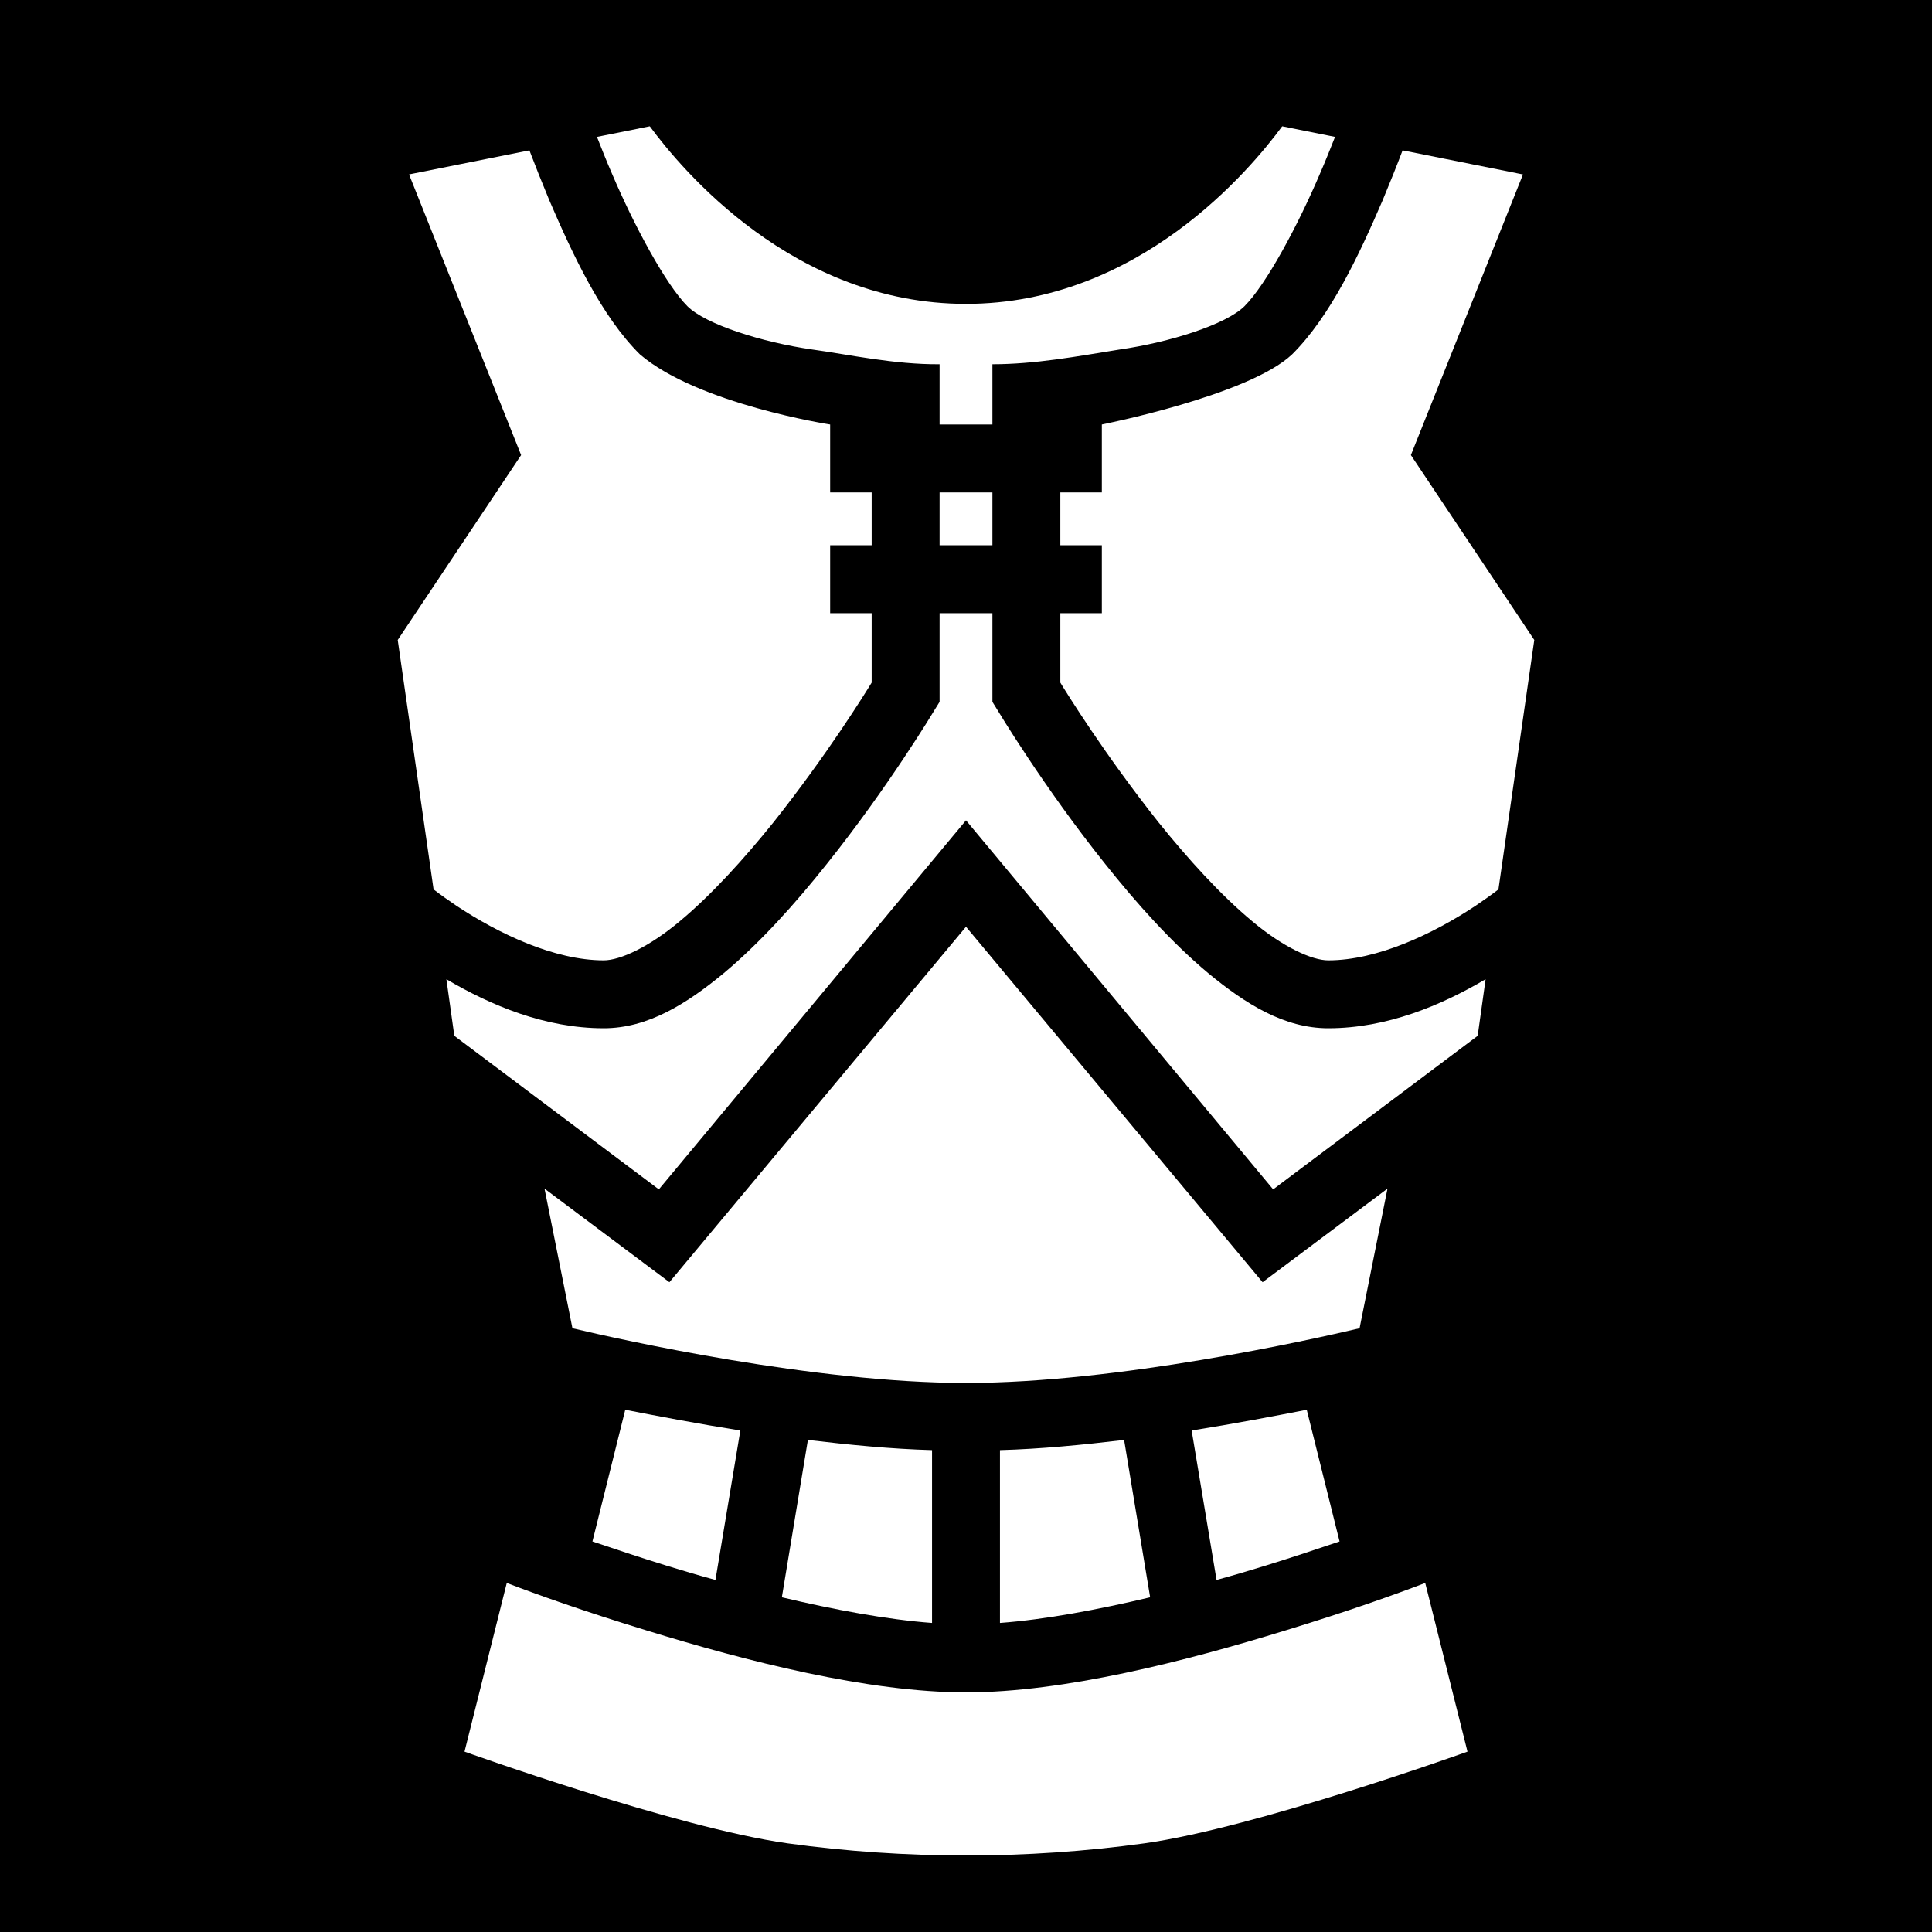
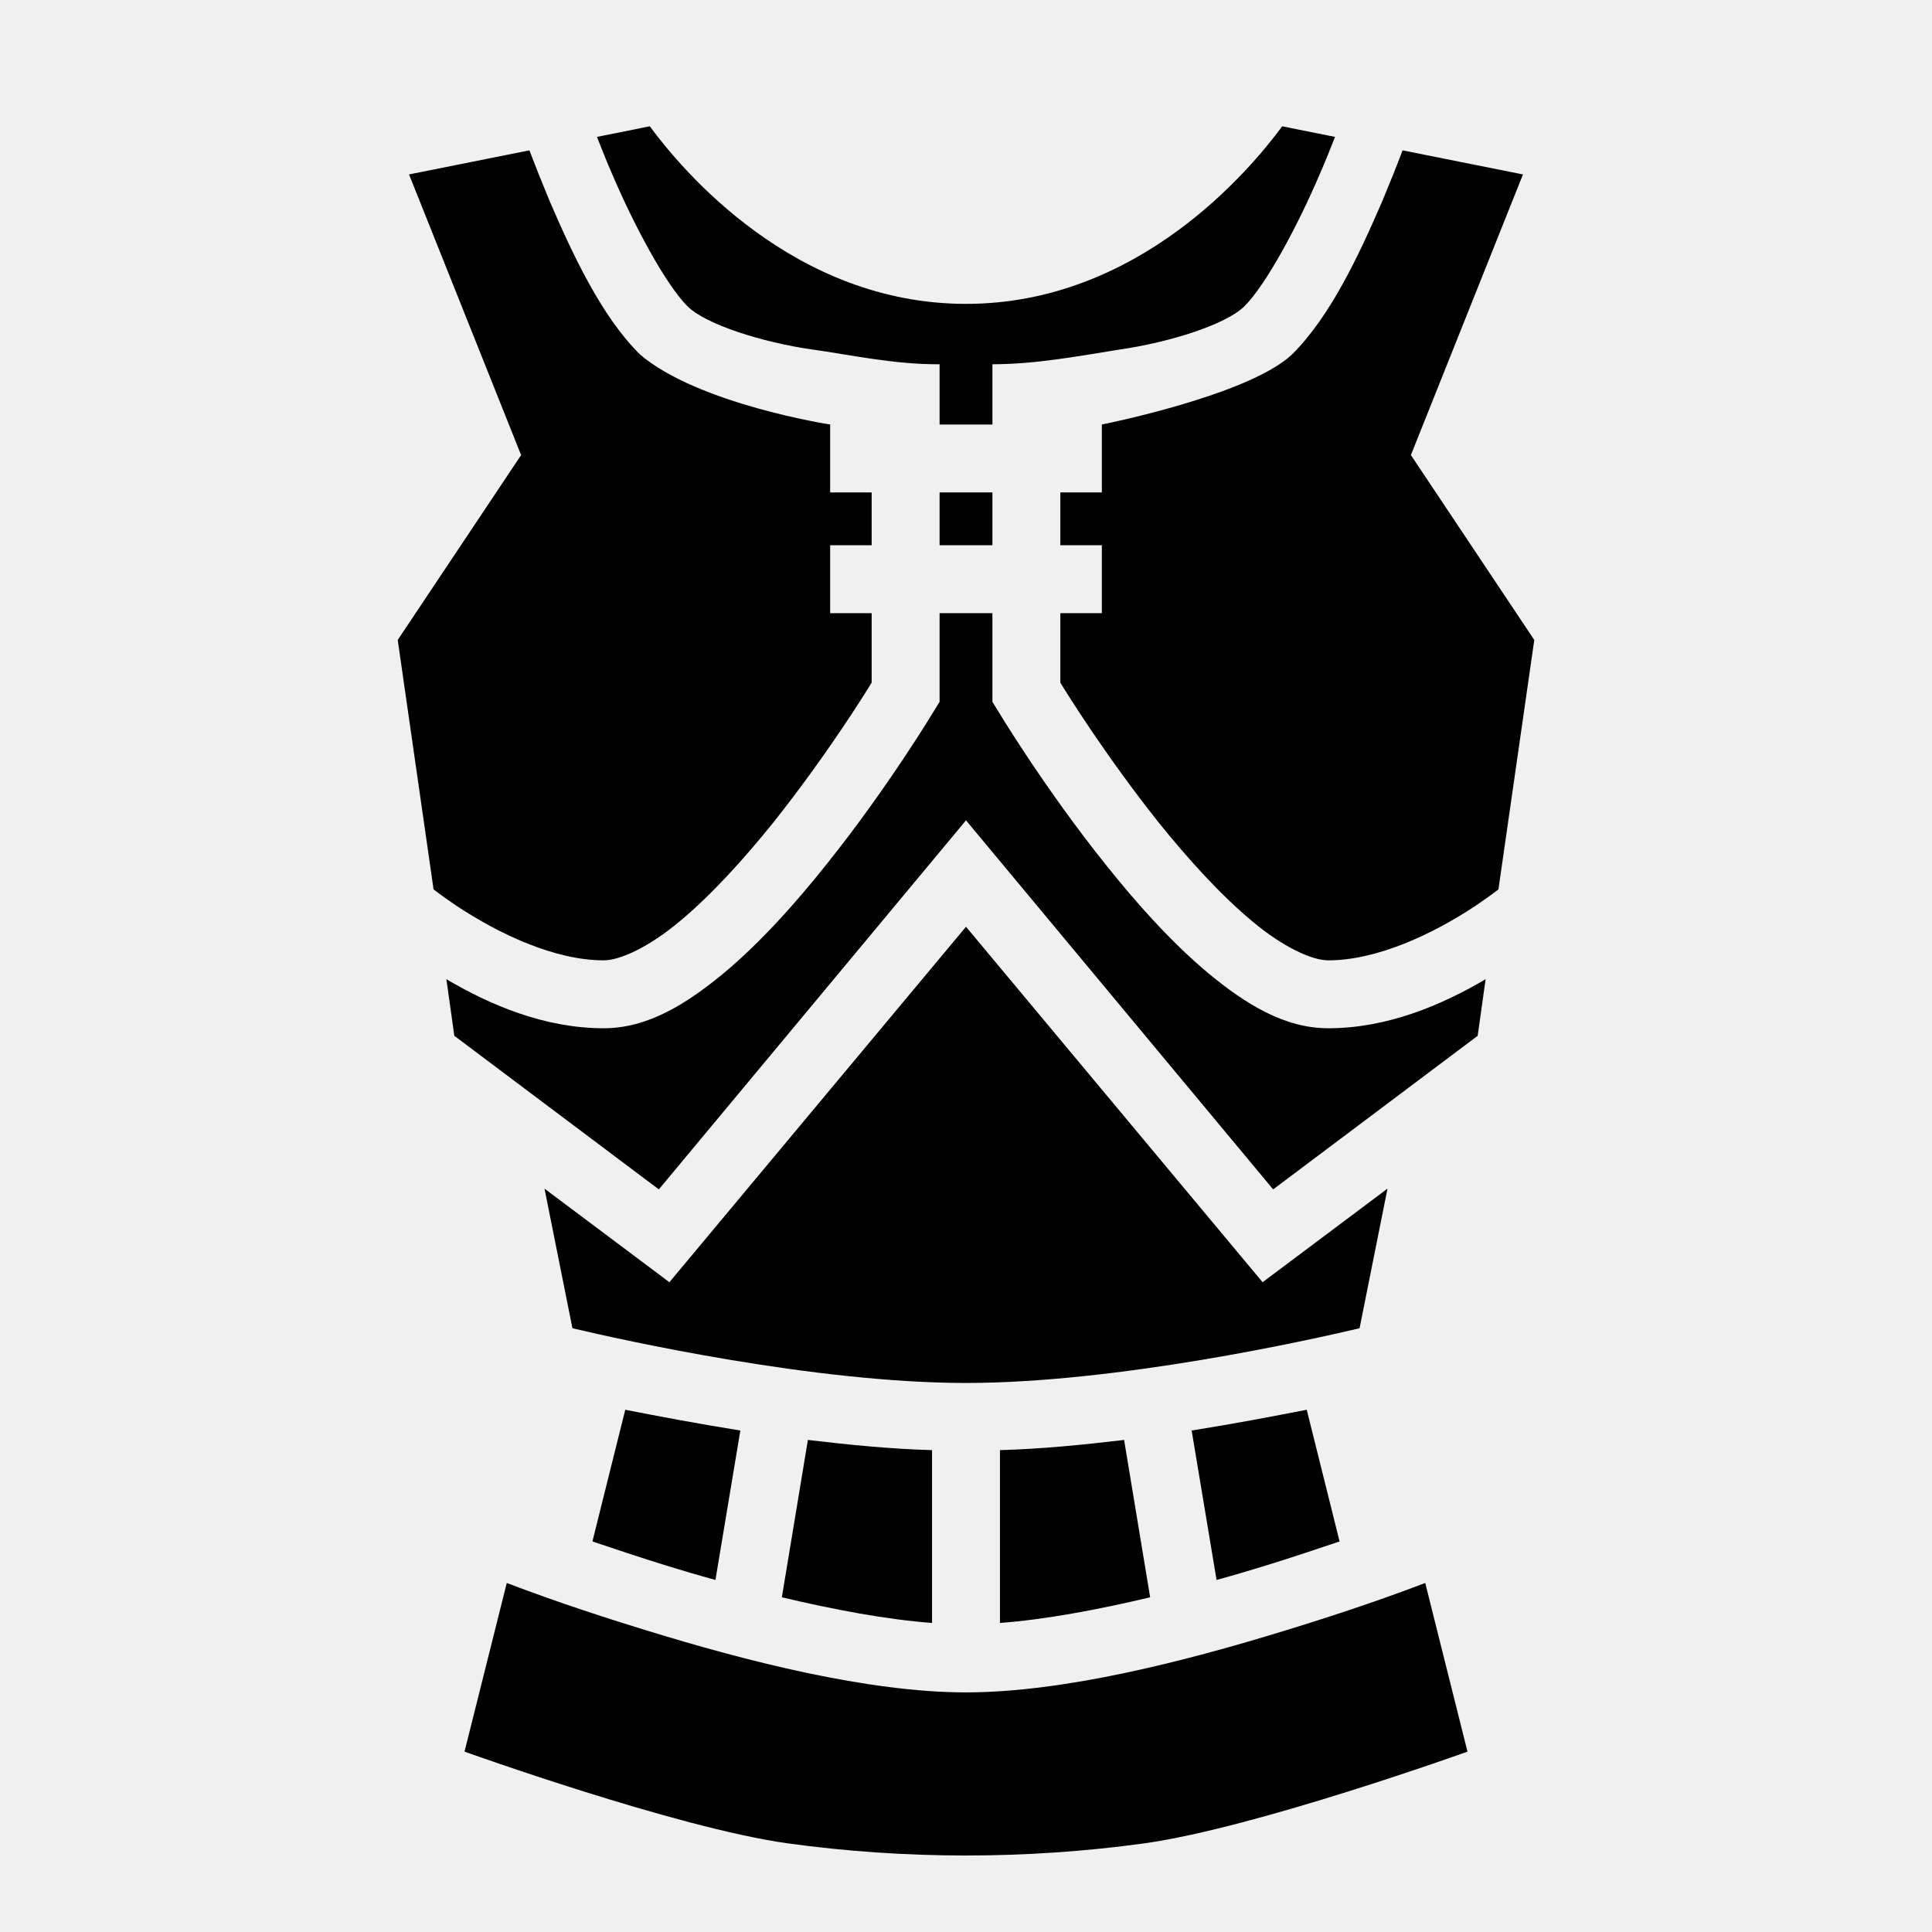
<svg xmlns="http://www.w3.org/2000/svg" viewBox="0 0 512 512">
-   <path d="M0 0h512v512H0z" />
-   <path fill="#fff" d="M339.8 33.47l14 2.81c-1.2 3.02-2.5 6.32-4 9.75-5.8 13.63-14.2 29.31-20 35.12-4.9 4.85-19.8 9.57-33.1 11.48-11.2 1.8-22.4 3.9-33.7 3.9v15.97h-14V96.53c-12 .1-24.2-2.6-33.7-3.9-13.3-1.9-28.2-6.62-33.1-11.45-5.8-5.81-14.2-21.49-20-35.11-1.5-3.44-2.8-6.75-4-9.79l14-2.81c8.4 11.37 38 47.06 83.8 47.06s75.4-35.69 83.8-47.06zm31.9 6.38l31.9 6.38-29.7 74.37 32.7 49-9.5 66.1c-1.8 1.4-3.8 2.8-6 4.3-11.3 7.5-26.1 14.5-39.1 14.5-4.3 0-12-3.5-20.2-10.4-8.3-6.9-17-16.5-24.8-26.2-14.2-17.9-24.3-34.2-26-37v-18.4h11v-18h-11v-14h11v-18s38.9-7.7 50.4-18.57c10.2-10.11 17.8-26.43 24-40.82 2-4.79 3.8-9.3 5.3-13.26zm-231.4 0c1.5 3.96 3.3 8.48 5.3 13.29 6.2 14.39 13.8 30.71 24 40.79C185 107.1 220 112.5 220 112.5v18h11v14h-11v18h11v18.4c-1.7 2.8-11.8 19.1-26 37-7.8 9.7-16.5 19.3-24.8 26.2-8.2 6.9-15.9 10.4-20.2 10.4-13 0-27.8-7-39.1-14.5-2.2-1.5-4.2-2.9-6-4.3l-9.5-66.1 32.7-49-29.7-74.38zM263 130.5v14h-14v-14zm0 32V186l1.3 2.1s12.2 20.4 28.7 41c8.2 10.3 17.5 20.7 27.2 28.8 9.8 8.1 20.1 14.6 31.8 14.6 15.6 0 30-6.1 41.7-13l-2.1 15-54.2 40.7-81.4-97.8-81.4 97.8-54.2-40.7-2.1-15c11.7 6.9 26.1 13 41.7 13 11.7 0 22-6.5 31.8-14.6 9.7-8.1 19-18.5 27.2-28.8 16.5-20.6 28.7-41 28.7-41l1.3-2.1v-23.5zm-7 83.1l78.6 94.2 33.1-24.8-7.4 37c-13.1 3.1-64.2 14.5-104.3 14.5-40.1 0-91.2-11.4-104.3-14.5l-7.4-37 33.1 24.8zm90.3 128l8.7 34.9c-5.9 2-12.5 4.2-19.6 6.4-4.2 1.3-8.6 2.6-13 3.8l-6.6-39.6c11.3-1.8 21.8-3.8 30.5-5.5zm-180.6 0c8.7 1.7 19.2 3.7 30.5 5.5l-6.6 39.6c-4.4-1.2-8.8-2.5-13-3.8-7.1-2.2-13.7-4.4-19.6-6.4zm132.2 8l6.9 41.7c-13.9 3.3-27.8 5.9-39.8 6.8v-45.8c10.8-.3 22-1.4 32.9-2.7zm-83.8 0c10.9 1.3 22.1 2.4 32.9 2.7v45.8c-12-.9-25.9-3.5-39.8-6.8zm163.6 37.9l11.2 44.7s-56.2 20.2-85.6 24.3c-31.2 4.3-63.4 4.3-94.6 0-29.4-4.1-85.6-24.3-85.6-24.3l11.2-44.7c8.1 3.1 20.1 7.4 37.1 12.6 26.3 8.1 58.6 16.4 84.6 16.4 26 0 58.3-8.3 84.6-16.4 17-5.2 29-9.5 37.1-12.6z" />
+   <path fill="#000" d="M339.8 33.47l14 2.81c-1.2 3.02-2.5 6.32-4 9.75-5.8 13.63-14.2 29.31-20 35.12-4.9 4.85-19.8 9.57-33.1 11.48-11.2 1.8-22.4 3.9-33.7 3.9v15.97h-14V96.53c-12 .1-24.2-2.6-33.7-3.9-13.3-1.9-28.2-6.62-33.1-11.45-5.8-5.81-14.2-21.49-20-35.11-1.5-3.44-2.8-6.75-4-9.79l14-2.81c8.4 11.37 38 47.06 83.8 47.06s75.4-35.69 83.8-47.06zm31.9 6.38l31.9 6.38-29.7 74.37 32.7 49-9.5 66.1c-1.8 1.4-3.8 2.8-6 4.3-11.3 7.5-26.1 14.5-39.1 14.5-4.3 0-12-3.5-20.2-10.4-8.3-6.9-17-16.5-24.8-26.2-14.2-17.9-24.3-34.2-26-37v-18.4h11v-18h-11v-14h11v-18s38.9-7.7 50.4-18.57c10.2-10.11 17.8-26.43 24-40.82 2-4.79 3.8-9.3 5.3-13.26zm-231.4 0c1.5 3.96 3.3 8.48 5.3 13.29 6.2 14.39 13.8 30.71 24 40.79C185 107.1 220 112.5 220 112.5v18h11v14h-11v18h11v18.4c-1.7 2.8-11.8 19.1-26 37-7.8 9.7-16.5 19.3-24.8 26.2-8.2 6.9-15.9 10.4-20.2 10.4-13 0-27.8-7-39.1-14.5-2.2-1.5-4.2-2.9-6-4.3l-9.5-66.1 32.7-49-29.7-74.38zM263 130.5v14h-14v-14zm0 32V186l1.3 2.1s12.2 20.4 28.7 41c8.2 10.3 17.5 20.7 27.2 28.8 9.8 8.1 20.1 14.6 31.8 14.6 15.6 0 30-6.1 41.7-13l-2.1 15-54.2 40.7-81.4-97.8-81.4 97.8-54.2-40.7-2.1-15c11.7 6.9 26.1 13 41.7 13 11.7 0 22-6.5 31.8-14.6 9.7-8.1 19-18.5 27.2-28.8 16.5-20.6 28.7-41 28.7-41l1.3-2.1v-23.5zm-7 83.1l78.6 94.2 33.1-24.8-7.4 37c-13.1 3.1-64.2 14.5-104.3 14.5-40.1 0-91.2-11.4-104.3-14.5l-7.4-37 33.1 24.8zm90.3 128l8.7 34.9c-5.9 2-12.5 4.2-19.6 6.4-4.2 1.3-8.6 2.6-13 3.8l-6.6-39.6c11.3-1.8 21.8-3.8 30.5-5.5zm-180.6 0c8.7 1.7 19.2 3.7 30.5 5.5l-6.6 39.6c-4.4-1.2-8.8-2.5-13-3.8-7.1-2.2-13.7-4.4-19.6-6.4zm132.2 8l6.9 41.7c-13.9 3.3-27.8 5.9-39.8 6.8v-45.8c10.8-.3 22-1.4 32.9-2.7zm-83.8 0c10.9 1.3 22.1 2.4 32.9 2.7v45.8c-12-.9-25.9-3.5-39.8-6.8zm163.6 37.9l11.2 44.7s-56.2 20.2-85.6 24.3c-31.2 4.3-63.4 4.3-94.6 0-29.4-4.1-85.6-24.3-85.6-24.3l11.2-44.7c8.1 3.1 20.1 7.4 37.1 12.6 26.3 8.1 58.6 16.4 84.6 16.4 26 0 58.3-8.3 84.6-16.4 17-5.2 29-9.5 37.1-12.6z" />
</svg>
